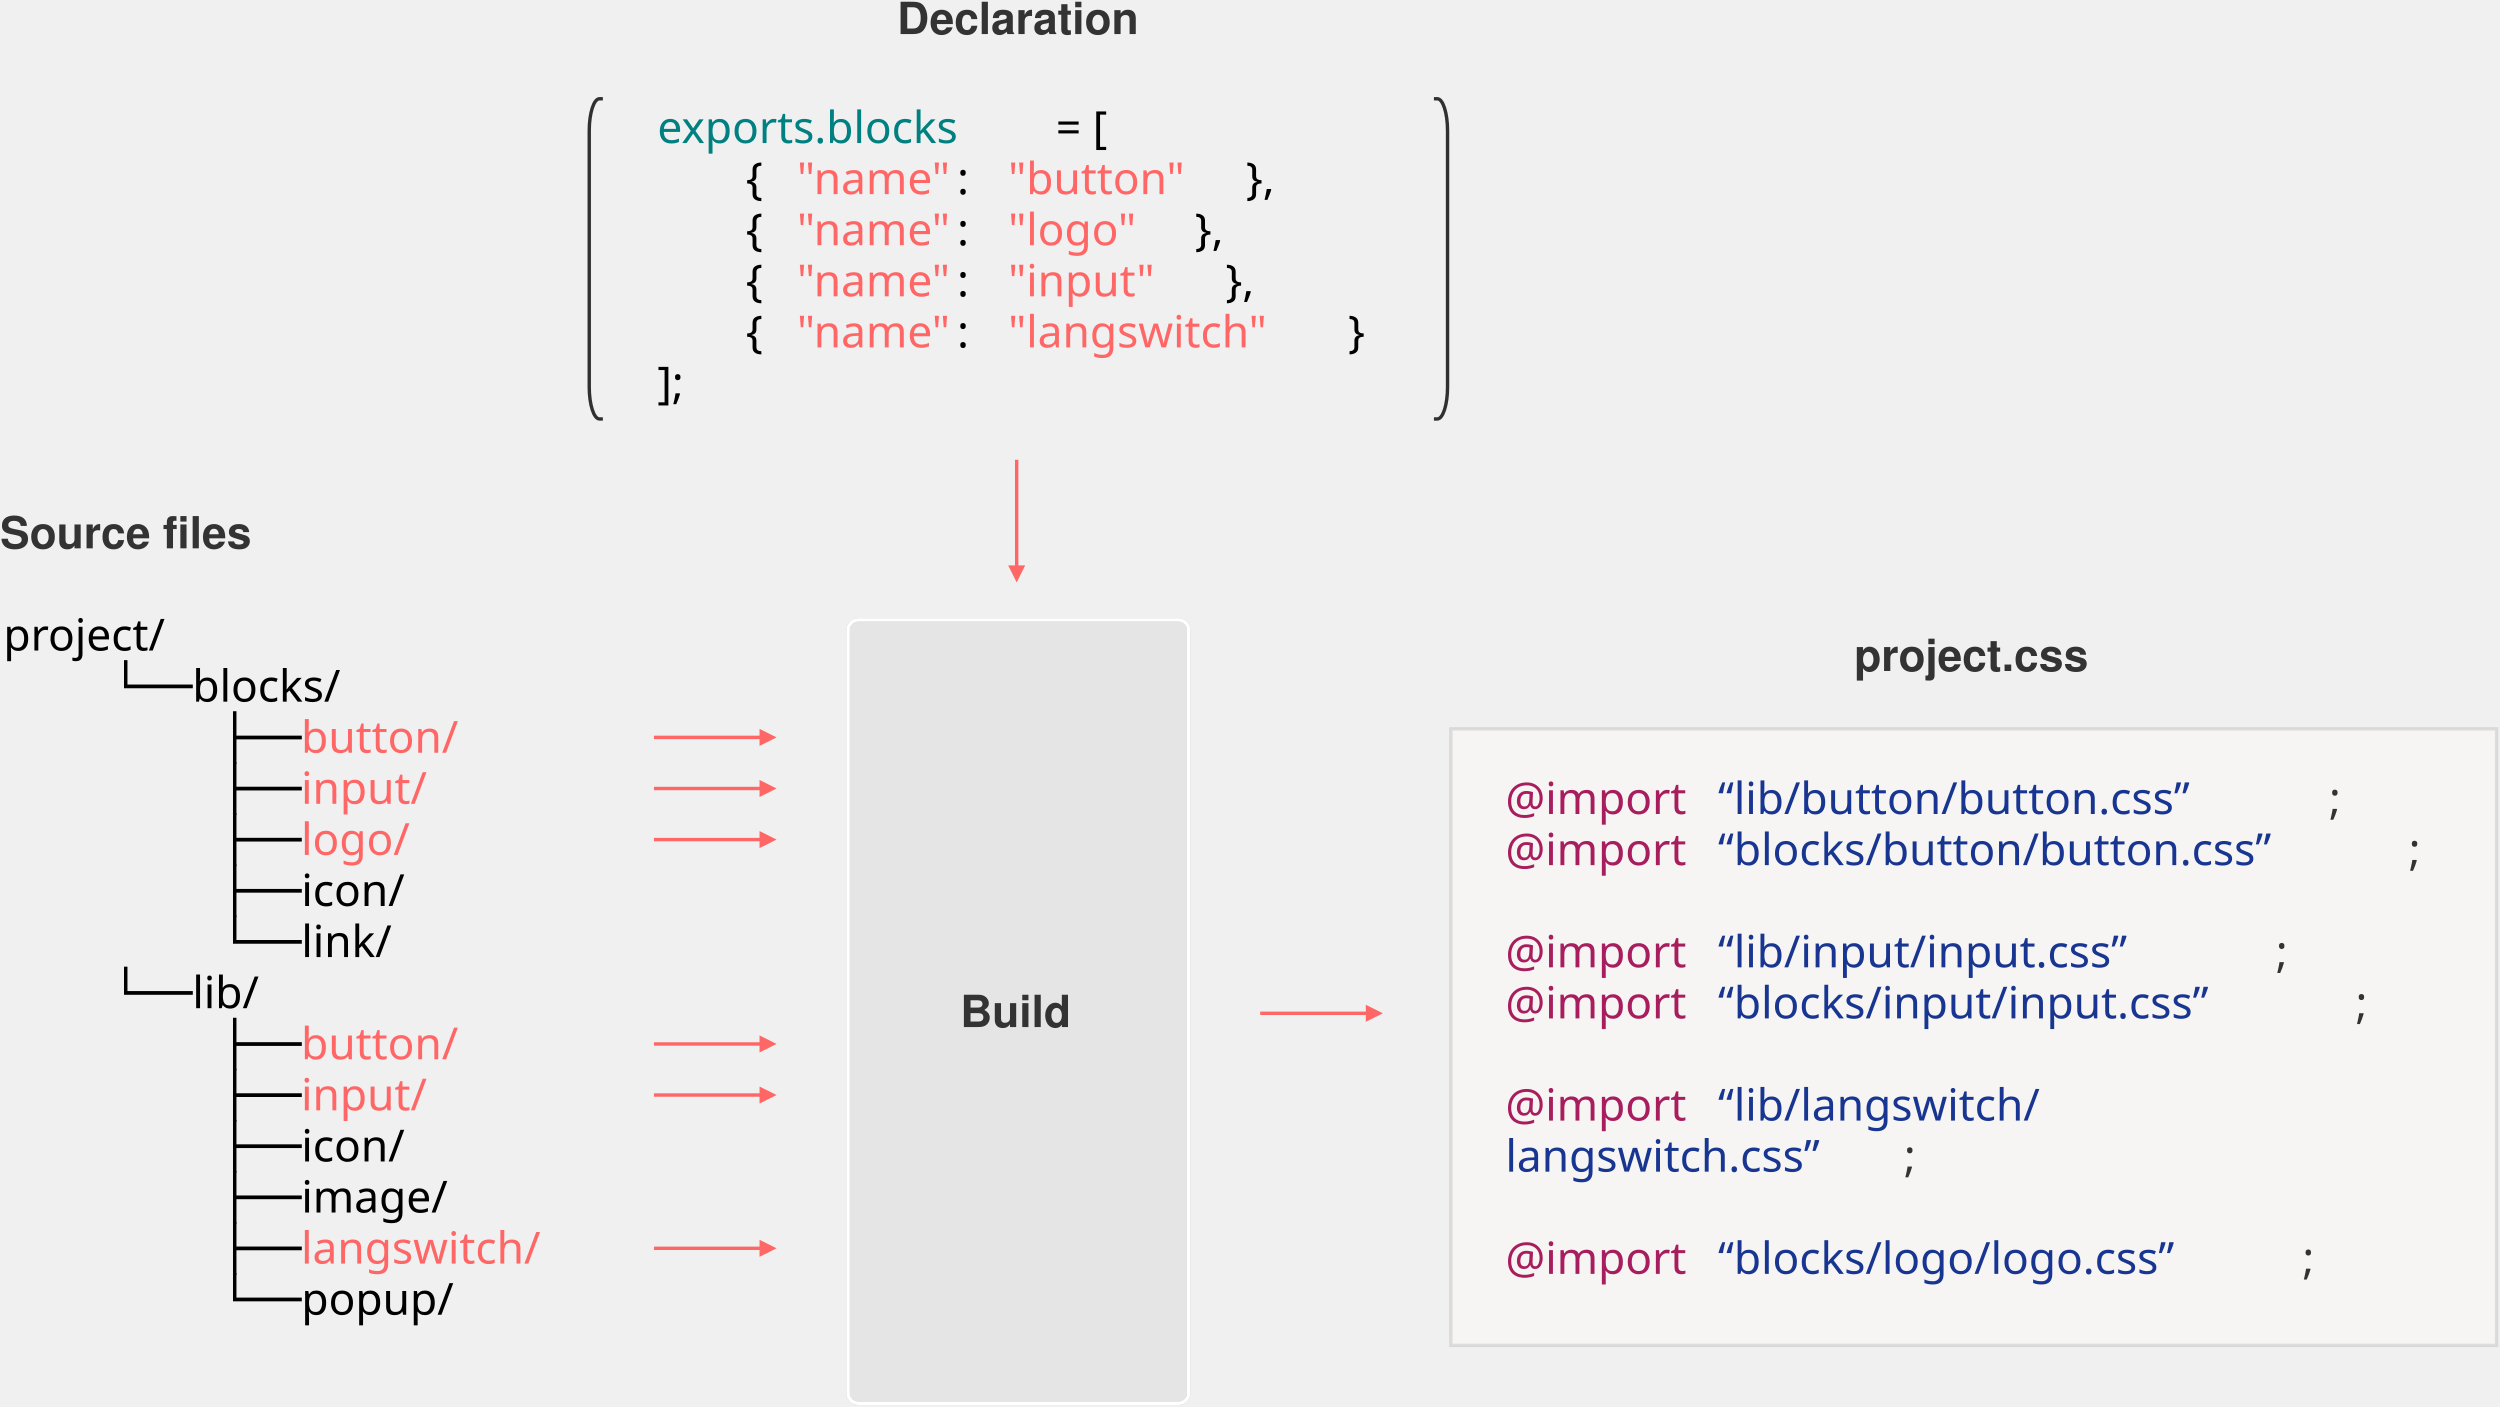
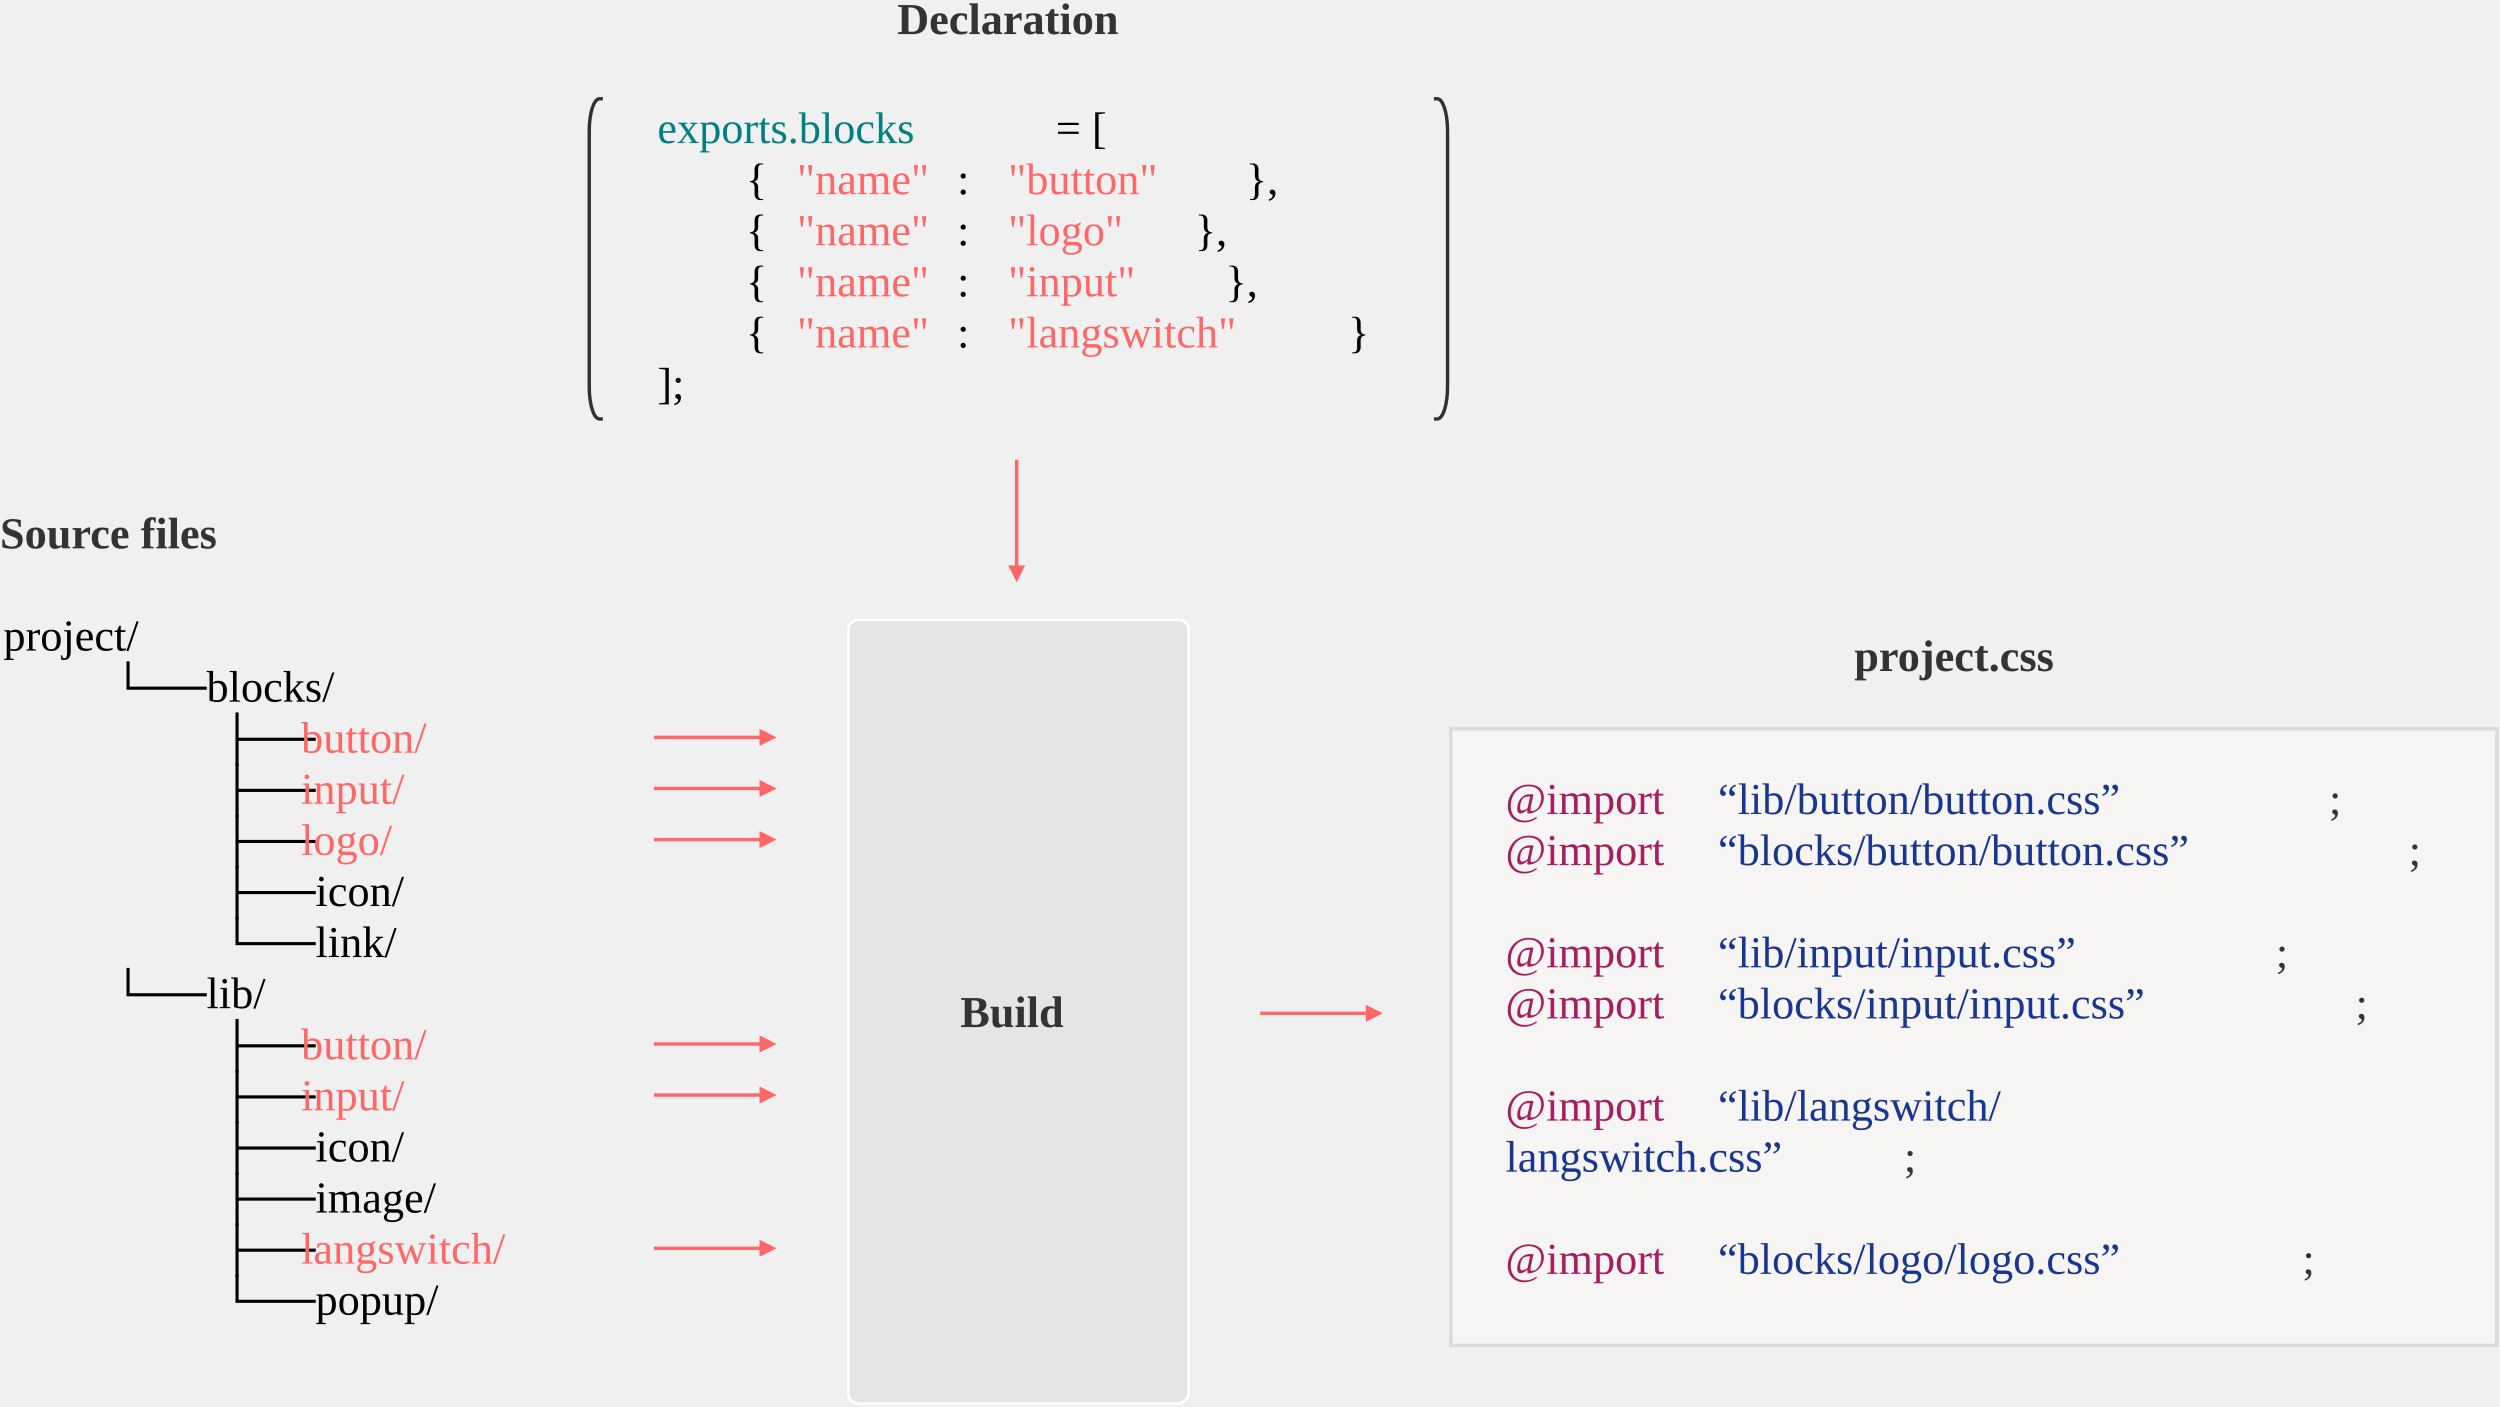
<svg xmlns="http://www.w3.org/2000/svg" width="734" height="413" viewBox="0 0 734 413">
  <g fill="none" fill-rule="evenodd">
    <g font-size="13">
-       <g font-family="PTMono-Regular, PT Mono">
-         <text transform="translate(65 374)" fill="#000">
-           <tspan x="0" y="12">└──popup/</tspan>
-         </text>
-         <text transform="translate(65 359)" fill="#000">
-           <tspan x="0" y="12">├──</tspan>
-         </text>
-         <text transform="translate(88 359)" fill="#F66">
-           <tspan x=".4" y="12">langswitch/</tspan>
-         </text>
-         <text transform="translate(65 344)" fill="#000">
-           <tspan x="0" y="12">├──image/</tspan>
-         </text>
-         <text transform="translate(65 329)" fill="#000">
-           <tspan x="0" y="12">├──icon/</tspan>
-         </text>
-         <text transform="translate(65 314)" fill="#000">
-           <tspan x="0" y="12">├──</tspan>
-         </text>
-         <text transform="translate(88 314)" fill="#F66">
-           <tspan x=".4" y="12">input/</tspan>
-         </text>
-         <text transform="translate(65 299)" fill="#000">
-           <tspan x="0" y="12">├──</tspan>
-         </text>
-         <text transform="translate(88 299)" fill="#F66">
-           <tspan x=".4" y="12">button/</tspan>
-         </text>
-         <text transform="translate(33 284)" fill="#000">
-           <tspan x="0" y="12">└──lib/</tspan>
-         </text>
-         <text transform="translate(65 269)" fill="#000">
-           <tspan x="0" y="12">└──link/</tspan>
-         </text>
-         <text transform="translate(65 254)" fill="#000">
-           <tspan x="0" y="12">├──icon/</tspan>
-         </text>
-         <text transform="translate(65 239)" fill="#000">
-           <tspan x="0" y="12">├──</tspan>
-         </text>
-         <text transform="translate(88 239)" fill="#F66">
-           <tspan x=".4" y="12">logo/</tspan>
-         </text>
-         <g>
-           <text transform="translate(65 224)" fill="#000">
-             <tspan x="0" y="12">├──</tspan>
-           </text>
-           <text transform="translate(88 224)" fill="#F66">
-             <tspan x=".4" y="12">input/</tspan>
-           </text>
-         </g>
-         <g>
-           <text transform="translate(65 209)" fill="#000">
-             <tspan x="0" y="12">├──</tspan>
-           </text>
-           <text transform="translate(88 209)" fill="#F66">
-             <tspan x=".4" y="12">button/</tspan>
-           </text>
-         </g>
-         <g fill="#000">
-           <text transform="translate(33 194)">
-             <tspan x="0" y="12">└──blocks/</tspan>
-           </text>
-         </g>
-         <g fill="#000">
-           <text transform="translate(1 179)">
-             <tspan x="0" y="12">project/</tspan>
-           </text>
-         </g>
-       </g>
-       <text transform="translate(0 148)" font-family="Helvetica-Bold, Helvetica" fill="#333" font-weight="bold">
+       <text transform="translate(65 374)" fill="#000">
+         <tspan x="0" y="12">└──popup/</tspan>
+       </text>
+       <text transform="translate(65 359)" fill="#000">
+         <tspan x="0" y="12">├──</tspan>
+       </text>
+       <text transform="translate(88 359)" fill="#F66">
+         <tspan x=".4" y="12">langswitch/</tspan>
+       </text>
+       <text transform="translate(65 344)" fill="#000">
+         <tspan x="0" y="12">├──image/</tspan>
+       </text>
+       <text transform="translate(65 329)" fill="#000">
+         <tspan x="0" y="12">├──icon/</tspan>
+       </text>
+       <text transform="translate(65 314)" fill="#000">
+         <tspan x="0" y="12">├──</tspan>
+       </text>
+       <text transform="translate(88 314)" fill="#F66">
+         <tspan x=".4" y="12">input/</tspan>
+       </text>
+       <text transform="translate(65 299)" fill="#000">
+         <tspan x="0" y="12">├──</tspan>
+       </text>
+       <text transform="translate(88 299)" fill="#F66">
+         <tspan x=".4" y="12">button/</tspan>
+       </text>
+       <text transform="translate(33 284)" fill="#000">
+         <tspan x="0" y="12">└──lib/</tspan>
+       </text>
+       <text transform="translate(65 269)" fill="#000">
+         <tspan x="0" y="12">└──link/</tspan>
+       </text>
+       <text transform="translate(65 254)" fill="#000">
+         <tspan x="0" y="12">├──icon/</tspan>
+       </text>
+       <text transform="translate(65 239)" fill="#000">
+         <tspan x="0" y="12">├──</tspan>
+       </text>
+       <text transform="translate(88 239)" fill="#F66">
+         <tspan x=".4" y="12">logo/</tspan>
+       </text>
+       <text transform="translate(65 224)" fill="#000">
+         <tspan x="0" y="12">├──</tspan>
+       </text>
+       <text transform="translate(88 224)" fill="#F66">
+         <tspan x=".4" y="12">input/</tspan>
+       </text>
+       <text transform="translate(65 209)" fill="#000">
+         <tspan x="0" y="12">├──</tspan>
+       </text>
+       <text transform="translate(88 209)" fill="#F66">
+         <tspan x=".4" y="12">button/</tspan>
+       </text>
+       <g fill="#000">
+         <text transform="translate(33 194)">
+           <tspan x="0" y="12">└──blocks/</tspan>
+         </text>
+       </g>
+       <g fill="#000">
+         <text transform="translate(1 179)">
+           <tspan x="0" y="12">project/</tspan>
+         </text>
+       </g>
+       <text transform="translate(0 148)" fill="#333" font-weight="bold">
        <tspan x="0" y="13">Source files</tspan>
      </text>
    </g>
-     <g fill="#F66">
-       <path d="M192 216h31v1h-31v-1zm36 .5l-5 2.5v-5l5 2.5zM192 231h31v1h-31v-1zm36 .5l-5 2.5v-5l5 2.5zM192 246h31v1h-31v-1zm36 .5l-5 2.5v-5l5 2.5zM192 306h31v1h-31v-1zm36 .5l-5 2.5v-5l5 2.5zM192 321h31v1h-31v-1zm36 .5l-5 2.5v-5l5 2.5zM192 366h31v1h-31v-1zm36 .5l-5 2.5v-5l5 2.5z" />
-     </g>
-     <text transform="translate(263 -3)" font-size="13" font-family="Helvetica-Bold, Helvetica" fill="#333" font-weight="bold">
+     <path d="M192 216h31v1h-31v-1zm36 .5l-5 2.5v-5l5 2.5zM192 231h31v1h-31v-1zm36 .5l-5 2.5v-5l5 2.5zM192 246h31v1h-31v-1zm36 .5l-5 2.5v-5l5 2.5zM192 306h31v1h-31v-1zm36 .5l-5 2.5v-5l5 2.5zM192 321h31v1h-31v-1zm36 .5l-5 2.5v-5l5 2.5zM192 366h31v1h-31v-1zm36 .5l-5 2.5v-5l5 2.5z" fill="#F66" />
+     <text transform="translate(263 -3)" font-size="13" fill="#333" font-weight="bold">
      <tspan x=".411" y="13">Declaration</tspan>
    </text>
    <path d="M177 123h-1.01c-1.65 0-2.99-4.222-2.99-9.4V38.4c0-5.191 1.343-9.4 2.997-9.4H177" stroke-opacity=".8" stroke="#000" />
    <path d="M177 123h-1.01c-1.65 0-2.99-4.222-2.99-9.4V38.4c0-5.191 1.343-9.4 2.997-9.4H177" />
    <path d="M421 123h1.01c1.65 0 2.99-4.222 2.99-9.4V38.4c0-5.191-1.343-9.4-2.997-9.4H421" stroke-opacity=".8" stroke="#000" />
    <path d="M425 123h-1.01c-1.65 0-2.99-4.222-2.99-9.4V38.4c0-5.191 1.343-9.4 2.997-9.4H425" />
-     <g font-size="13" font-family="PTMono-Regular, PT Mono">
+     <g font-size="13">
      <text transform="translate(193 105)" fill="#000">
        <tspan x="0" y="12">];</tspan>
      </text>
      <text fill="#000" transform="translate(219 90)">
        <tspan x="176.8" y="12">}</tspan>
      </text>
      <text fill="#F66" transform="translate(219 90)">
        <tspan x="77" y="12">"langswitch"</tspan>
      </text>
      <text fill="#000" transform="translate(219 90)">
        <tspan x="62" y="12">:</tspan>
      </text>
      <text fill="#F66" transform="translate(219 90)">
        <tspan x="15" y="12">"name"</tspan>
      </text>
      <text fill="#000" transform="translate(219 90)">
        <tspan x="0" y="12">{</tspan>
      </text>
      <text fill="#000" transform="translate(219 75)">
        <tspan x="140.8" y="12">},</tspan>
      </text>
      <text fill="#F66" transform="translate(219 75)">
        <tspan x="77" y="12">"input"</tspan>
      </text>
      <text fill="#000" transform="translate(219 75)">
        <tspan x="62" y="12">:</tspan>
      </text>
      <text fill="#F66" transform="translate(219 75)">
        <tspan x="15" y="12">"name"</tspan>
      </text>
      <text fill="#000" transform="translate(219 75)">
        <tspan x="0" y="12">{</tspan>
      </text>
-       <g>
-         <text fill="#000" transform="translate(219 60)">
-           <tspan x="131.8" y="12">},</tspan>
-         </text>
-         <text fill="#F66" transform="translate(219 60)">
-           <tspan x="77" y="12">"logo"</tspan>
-         </text>
-         <text fill="#000" transform="translate(219 60)">
-           <tspan x="62" y="12">:</tspan>
-         </text>
-         <text fill="#F66" transform="translate(219 60)">
-           <tspan x="15" y="12">"name"</tspan>
-         </text>
-         <text fill="#000" transform="translate(219 60)">
-           <tspan x="0" y="12">{</tspan>
-         </text>
-       </g>
+       <text fill="#000" transform="translate(219 60)">
+         <tspan x="131.8" y="12">},</tspan>
+       </text>
+       <text fill="#F66" transform="translate(219 60)">
+         <tspan x="77" y="12">"logo"</tspan>
+       </text>
+       <text fill="#000" transform="translate(219 60)">
+         <tspan x="62" y="12">:</tspan>
+       </text>
+       <text fill="#F66" transform="translate(219 60)">
+         <tspan x="15" y="12">"name"</tspan>
+       </text>
+       <text fill="#000" transform="translate(219 60)">
+         <tspan x="0" y="12">{</tspan>
+       </text>
      <g>
        <text fill="#000" transform="translate(219 45)">
          <tspan x="146.8" y="12">},</tspan>
        </text>
        <text fill="#F66" transform="translate(219 45)">
          <tspan x="77" y="12">"button"</tspan>
        </text>
        <text fill="#000" transform="translate(219 45)">
          <tspan x="62" y="12">:</tspan>
        </text>
        <text fill="#F66" transform="translate(219 45)">
          <tspan x="15" y="12">"name"</tspan>
        </text>
        <text fill="#000" transform="translate(219 45)">
          <tspan x="0" y="12">{</tspan>
        </text>
      </g>
      <g fill="#000">
        <text transform="translate(310 30)">
          <tspan x="0" y="12">= [</tspan>
        </text>
      </g>
      <g fill="teal">
        <text transform="translate(193 30)">
          <tspan x="0" y="12">exports.blocks</tspan>
        </text>
      </g>
    </g>
-     <g fill="#F66">
-       <path d="M299 135v31h-1v-31h1zm-.5 36l-2.5-5h5l-2.5 5z" />
-     </g>
-     <g>
-       <rect width="100" height="230" rx="3" stroke="#000" stroke-opacity=".2" fill="#000" fill-opacity=".05" transform="translate(249 182)" />
-       <rect width="100" height="230" rx="3" stroke="#FFF" transform="translate(249 182)" />
-       <g font-size="13" font-family="Helvetica-Bold, Helvetica" fill="#333" font-weight="bold">
-         <text transform="translate(281.5 288)">
-           <tspan x=".434" y="13.541">Build</tspan>
-         </text>
-       </g>
-     </g>
+     <path d="M299 135v31h-1v-31h1zm-.5 36l-2.5-5h5l-2.5 5z" fill="#F66" />
+     <rect width="100" height="230" rx="3" stroke="#000" stroke-opacity=".2" fill="#000" fill-opacity=".05" transform="translate(249 182)" />
+     <rect width="100" height="230" rx="3" stroke="#FFF" transform="translate(249 182)" />
+     <text transform="translate(281.5 288)" font-size="13" fill="#333" font-weight="bold">
+       <tspan x=".434" y="13.541">Build</tspan>
+     </text>
    <g>
      <path stroke-opacity=".1" stroke="#000" fill="#F6F5F3" d="M426 214h307v181H426z" />
-       <g font-size="13" font-family="PTMono-Regular, PT Mono">
+       <g font-size="13">
        <text transform="translate(442 227)" fill="#A71D5D">
          <tspan x="0" y="12">@import</tspan>
        </text>
        <text transform="translate(504 227)" fill="#183691">
          <tspan x=".4" y="12">“lib/button/button.css”</tspan>
        </text>
        <text transform="translate(683 227)" fill="#333">
          <tspan x=".8" y="12">;</tspan>
        </text>
        <text transform="translate(442 242)" fill="#A71D5D">
          <tspan x="0" y="12">@import</tspan>
        </text>
        <text transform="translate(504 242)" fill="#183691">
          <tspan x=".4" y="12">“blocks/button/button.css”</tspan>
        </text>
        <text transform="translate(707 242)" fill="#333">
          <tspan x=".2" y="12">;</tspan>
        </text>
        <text transform="translate(442 272)" fill="#A71D5D">
          <tspan x="0" y="12">@import</tspan>
        </text>
        <text transform="translate(504 272)" fill="#183691">
          <tspan x=".4" y="12">“lib/input/input.css”</tspan>
        </text>
        <text transform="translate(668 272)" fill="#333">
          <tspan x=".2" y="12">;</tspan>
        </text>
        <text transform="translate(442 287)" fill="#A71D5D">
          <tspan x="0" y="12">@import</tspan>
        </text>
        <text transform="translate(504 287)" fill="#183691">
          <tspan x=".4" y="12">“blocks/input/input.css”</tspan>
        </text>
        <text transform="translate(691 287)" fill="#333">
          <tspan x=".6" y="12">;</tspan>
        </text>
        <text transform="translate(442 317)" fill="#A71D5D">
          <tspan x="0" y="12">@import</tspan>
        </text>
        <text transform="translate(504 317)" fill="#183691">
          <tspan x=".4" y="12">“lib/langswitch/</tspan>
        </text>
        <text transform="translate(442 332)" fill="#183691">
          <tspan x="0" y="12">langswitch.css”</tspan>
        </text>
        <text transform="translate(559 332)" fill="#333">
          <tspan x="0" y="12">;</tspan>
        </text>
        <text transform="translate(442 362)" fill="#A71D5D">
          <tspan x="0" y="12">@import</tspan>
        </text>
        <text transform="translate(504 362)" fill="#183691">
          <tspan x=".4" y="12">“blocks/logo/logo.css”</tspan>
        </text>
        <text transform="translate(676 362)" fill="#333">
          <tspan x="0" y="12">;</tspan>
        </text>
      </g>
-       <text transform="translate(544 184)" font-size="13" font-family="Helvetica-Bold, Helvetica" fill="#333" font-weight="bold">
+       <text transform="translate(544 184)" font-size="13" fill="#333" font-weight="bold">
        <tspan x=".411" y="13">project.css</tspan>
      </text>
    </g>
    <g fill="#F66">
      <path d="M370 297h31v1h-31v-1zm36 .5l-5 2.5v-5l5 2.5z" />
    </g>
  </g>
</svg>
